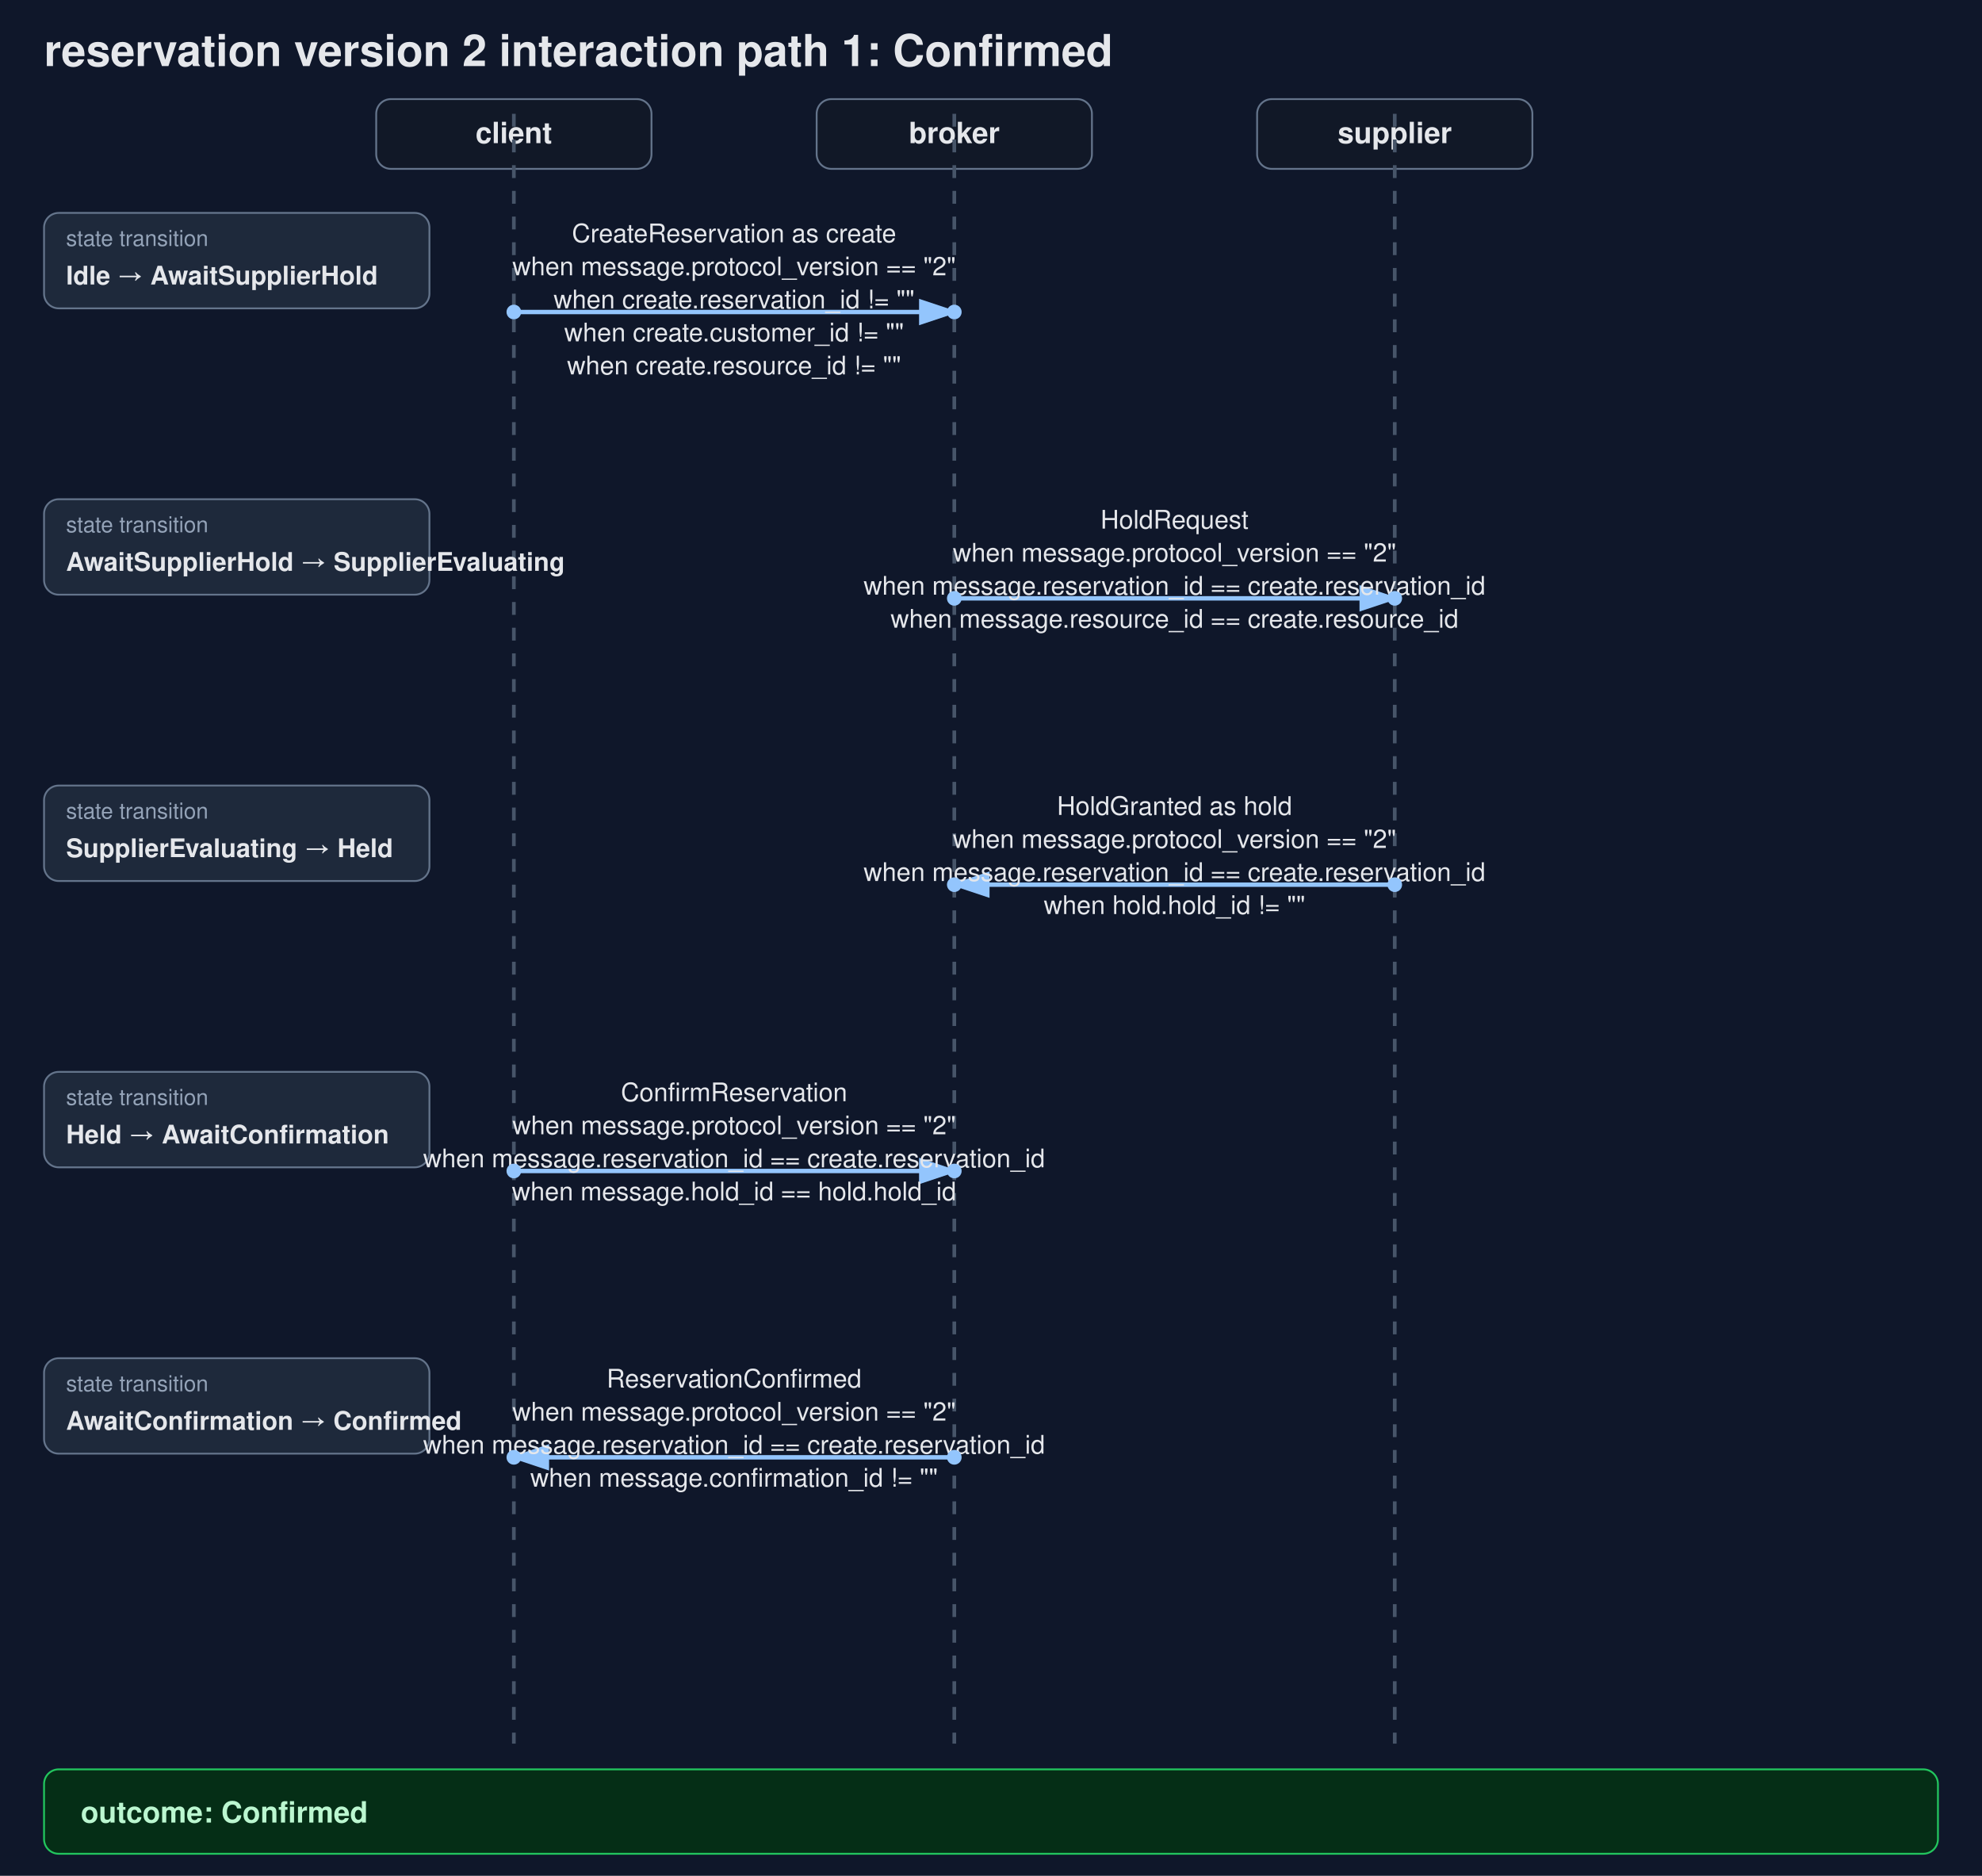
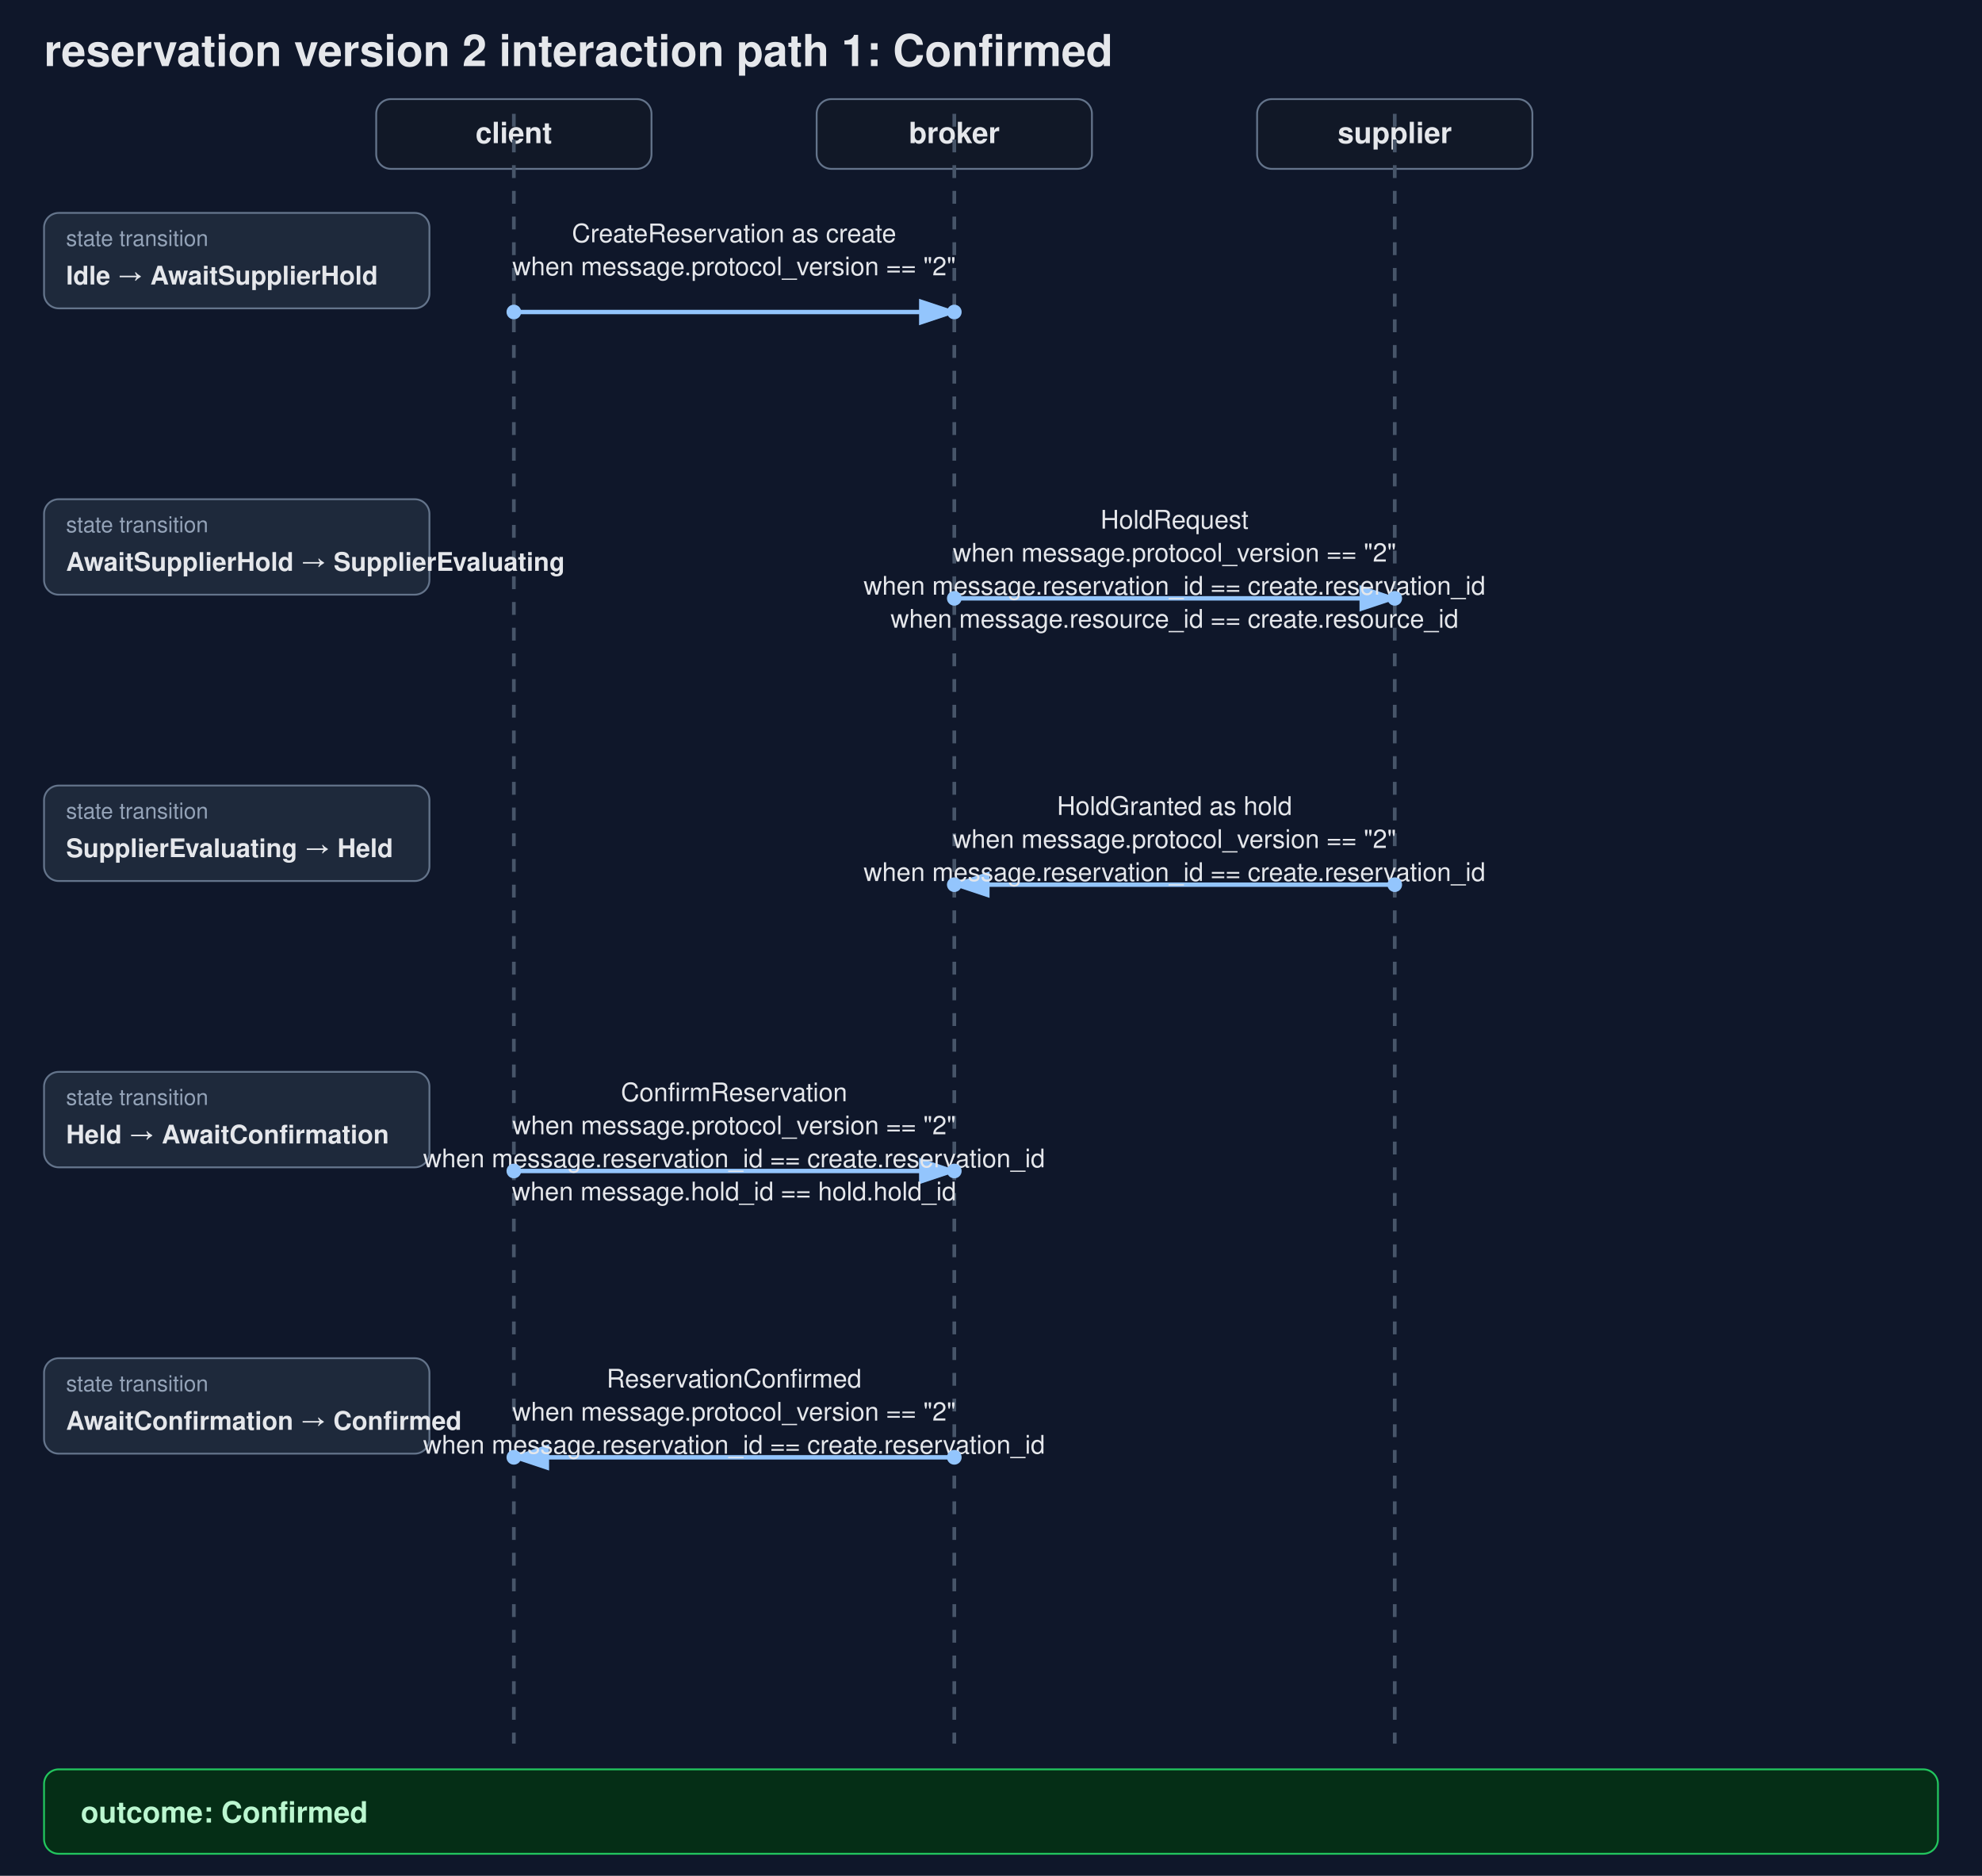
<svg xmlns="http://www.w3.org/2000/svg" width="1080" height="1022" viewBox="0 0 1080 1022">
  <defs>
    <marker id="arrow" markerWidth="10" markerHeight="10" refX="8" refY="3" orient="auto" markerUnits="strokeWidth">
      <path d="M0,0 L0,6 L9,3 z" fill="#93c5fd" />
    </marker>
  </defs>
  <rect width="100%" height="100%" fill="#0f172a" />
  <text x="24" y="36" fill="#e5e7eb" font-family="Helvetica, Arial, sans-serif" font-size="24" font-weight="700">reservation version 2 interaction path 1: Confirmed</text>
  <rect x="205" y="54" width="150" height="38" rx="8" fill="#111827" stroke="#64748b" />
  <text x="280" y="78" text-anchor="middle" fill="#e5e7eb" font-family="Helvetica, Arial, sans-serif" font-size="16" font-weight="700">client</text>
  <line x1="280" y1="62" x2="280" y2="950" stroke="#475569" stroke-width="2" stroke-dasharray="7 7" />
  <rect x="445" y="54" width="150" height="38" rx="8" fill="#111827" stroke="#64748b" />
  <text x="520" y="78" text-anchor="middle" fill="#e5e7eb" font-family="Helvetica, Arial, sans-serif" font-size="16" font-weight="700">broker</text>
  <line x1="520" y1="62" x2="520" y2="950" stroke="#475569" stroke-width="2" stroke-dasharray="7 7" />
  <rect x="685" y="54" width="150" height="38" rx="8" fill="#111827" stroke="#64748b" />
  <text x="760" y="78" text-anchor="middle" fill="#e5e7eb" font-family="Helvetica, Arial, sans-serif" font-size="16" font-weight="700">supplier</text>
  <line x1="760" y1="62" x2="760" y2="950" stroke="#475569" stroke-width="2" stroke-dasharray="7 7" />
  <rect x="24" y="116" width="210" height="52" rx="8" fill="#1e293b" stroke="#64748b" />
  <text x="36" y="134" fill="#94a3b8" font-family="Helvetica, Arial, sans-serif" font-size="12">state transition</text>
  <text x="36" y="155" fill="#e5e7eb" font-family="Helvetica, Arial, sans-serif" font-size="14" font-weight="700">Idle → AwaitSupplierHold</text>
  <line x1="280" y1="170" x2="520" y2="170" stroke="#93c5fd" stroke-width="2.4" marker-end="url(#arrow)" />
  <text x="400" y="132" text-anchor="middle" fill="#e5e7eb" font-family="Helvetica, Arial, sans-serif" font-size="14">CreateReservation as create</text>
  <text x="400" y="150" text-anchor="middle" fill="#e5e7eb" font-family="Helvetica, Arial, sans-serif" font-size="14">when message.protocol_version == "2"</text>
-   <text x="400" y="168" text-anchor="middle" fill="#e5e7eb" font-family="Helvetica, Arial, sans-serif" font-size="14">when create.reservation_id != ""</text>
-   <text x="400" y="186" text-anchor="middle" fill="#e5e7eb" font-family="Helvetica, Arial, sans-serif" font-size="14">when create.customer_id != ""</text>
-   <text x="400" y="204" text-anchor="middle" fill="#e5e7eb" font-family="Helvetica, Arial, sans-serif" font-size="14">when create.resource_id != ""</text>
  <circle cx="280" cy="170" r="4" fill="#93c5fd" />
  <circle cx="520" cy="170" r="4" fill="#93c5fd" />
  <rect x="24" y="272" width="210" height="52" rx="8" fill="#1e293b" stroke="#64748b" />
  <text x="36" y="290" fill="#94a3b8" font-family="Helvetica, Arial, sans-serif" font-size="12">state transition</text>
  <text x="36" y="311" fill="#e5e7eb" font-family="Helvetica, Arial, sans-serif" font-size="14" font-weight="700">AwaitSupplierHold → SupplierEvaluating</text>
  <line x1="520" y1="326" x2="760" y2="326" stroke="#93c5fd" stroke-width="2.4" marker-end="url(#arrow)" />
  <text x="640" y="288" text-anchor="middle" fill="#e5e7eb" font-family="Helvetica, Arial, sans-serif" font-size="14">HoldRequest</text>
  <text x="640" y="306" text-anchor="middle" fill="#e5e7eb" font-family="Helvetica, Arial, sans-serif" font-size="14">when message.protocol_version == "2"</text>
  <text x="640" y="324" text-anchor="middle" fill="#e5e7eb" font-family="Helvetica, Arial, sans-serif" font-size="14">when message.reservation_id == create.reservation_id</text>
  <text x="640" y="342" text-anchor="middle" fill="#e5e7eb" font-family="Helvetica, Arial, sans-serif" font-size="14">when message.resource_id == create.resource_id</text>
  <circle cx="520" cy="326" r="4" fill="#93c5fd" />
  <circle cx="760" cy="326" r="4" fill="#93c5fd" />
  <rect x="24" y="428" width="210" height="52" rx="8" fill="#1e293b" stroke="#64748b" />
  <text x="36" y="446" fill="#94a3b8" font-family="Helvetica, Arial, sans-serif" font-size="12">state transition</text>
  <text x="36" y="467" fill="#e5e7eb" font-family="Helvetica, Arial, sans-serif" font-size="14" font-weight="700">SupplierEvaluating → Held</text>
  <line x1="760" y1="482" x2="520" y2="482" stroke="#93c5fd" stroke-width="2.4" marker-end="url(#arrow)" />
  <text x="640" y="444" text-anchor="middle" fill="#e5e7eb" font-family="Helvetica, Arial, sans-serif" font-size="14">HoldGranted as hold</text>
  <text x="640" y="462" text-anchor="middle" fill="#e5e7eb" font-family="Helvetica, Arial, sans-serif" font-size="14">when message.protocol_version == "2"</text>
  <text x="640" y="480" text-anchor="middle" fill="#e5e7eb" font-family="Helvetica, Arial, sans-serif" font-size="14">when message.reservation_id == create.reservation_id</text>
-   <text x="640" y="498" text-anchor="middle" fill="#e5e7eb" font-family="Helvetica, Arial, sans-serif" font-size="14">when hold.hold_id != ""</text>
  <circle cx="760" cy="482" r="4" fill="#93c5fd" />
  <circle cx="520" cy="482" r="4" fill="#93c5fd" />
  <rect x="24" y="584" width="210" height="52" rx="8" fill="#1e293b" stroke="#64748b" />
  <text x="36" y="602" fill="#94a3b8" font-family="Helvetica, Arial, sans-serif" font-size="12">state transition</text>
  <text x="36" y="623" fill="#e5e7eb" font-family="Helvetica, Arial, sans-serif" font-size="14" font-weight="700">Held → AwaitConfirmation</text>
  <line x1="280" y1="638" x2="520" y2="638" stroke="#93c5fd" stroke-width="2.4" marker-end="url(#arrow)" />
  <text x="400" y="600" text-anchor="middle" fill="#e5e7eb" font-family="Helvetica, Arial, sans-serif" font-size="14">ConfirmReservation</text>
  <text x="400" y="618" text-anchor="middle" fill="#e5e7eb" font-family="Helvetica, Arial, sans-serif" font-size="14">when message.protocol_version == "2"</text>
  <text x="400" y="636" text-anchor="middle" fill="#e5e7eb" font-family="Helvetica, Arial, sans-serif" font-size="14">when message.reservation_id == create.reservation_id</text>
  <text x="400" y="654" text-anchor="middle" fill="#e5e7eb" font-family="Helvetica, Arial, sans-serif" font-size="14">when message.hold_id == hold.hold_id</text>
  <circle cx="280" cy="638" r="4" fill="#93c5fd" />
  <circle cx="520" cy="638" r="4" fill="#93c5fd" />
  <rect x="24" y="740" width="210" height="52" rx="8" fill="#1e293b" stroke="#64748b" />
  <text x="36" y="758" fill="#94a3b8" font-family="Helvetica, Arial, sans-serif" font-size="12">state transition</text>
  <text x="36" y="779" fill="#e5e7eb" font-family="Helvetica, Arial, sans-serif" font-size="14" font-weight="700">AwaitConfirmation → Confirmed</text>
  <line x1="520" y1="794" x2="280" y2="794" stroke="#93c5fd" stroke-width="2.4" marker-end="url(#arrow)" />
  <text x="400" y="756" text-anchor="middle" fill="#e5e7eb" font-family="Helvetica, Arial, sans-serif" font-size="14">ReservationConfirmed</text>
  <text x="400" y="774" text-anchor="middle" fill="#e5e7eb" font-family="Helvetica, Arial, sans-serif" font-size="14">when message.protocol_version == "2"</text>
  <text x="400" y="792" text-anchor="middle" fill="#e5e7eb" font-family="Helvetica, Arial, sans-serif" font-size="14">when message.reservation_id == create.reservation_id</text>
-   <text x="400" y="810" text-anchor="middle" fill="#e5e7eb" font-family="Helvetica, Arial, sans-serif" font-size="14">when message.confirmation_id != ""</text>
  <circle cx="520" cy="794" r="4" fill="#93c5fd" />
  <circle cx="280" cy="794" r="4" fill="#93c5fd" />
  <rect x="24" y="964" width="1032" height="46" rx="8" fill="#052e16" stroke="#22c55e" />
  <text x="44" y="993" fill="#bbf7d0" font-family="Helvetica, Arial, sans-serif" font-size="16" font-weight="700">outcome: Confirmed</text>
</svg>
